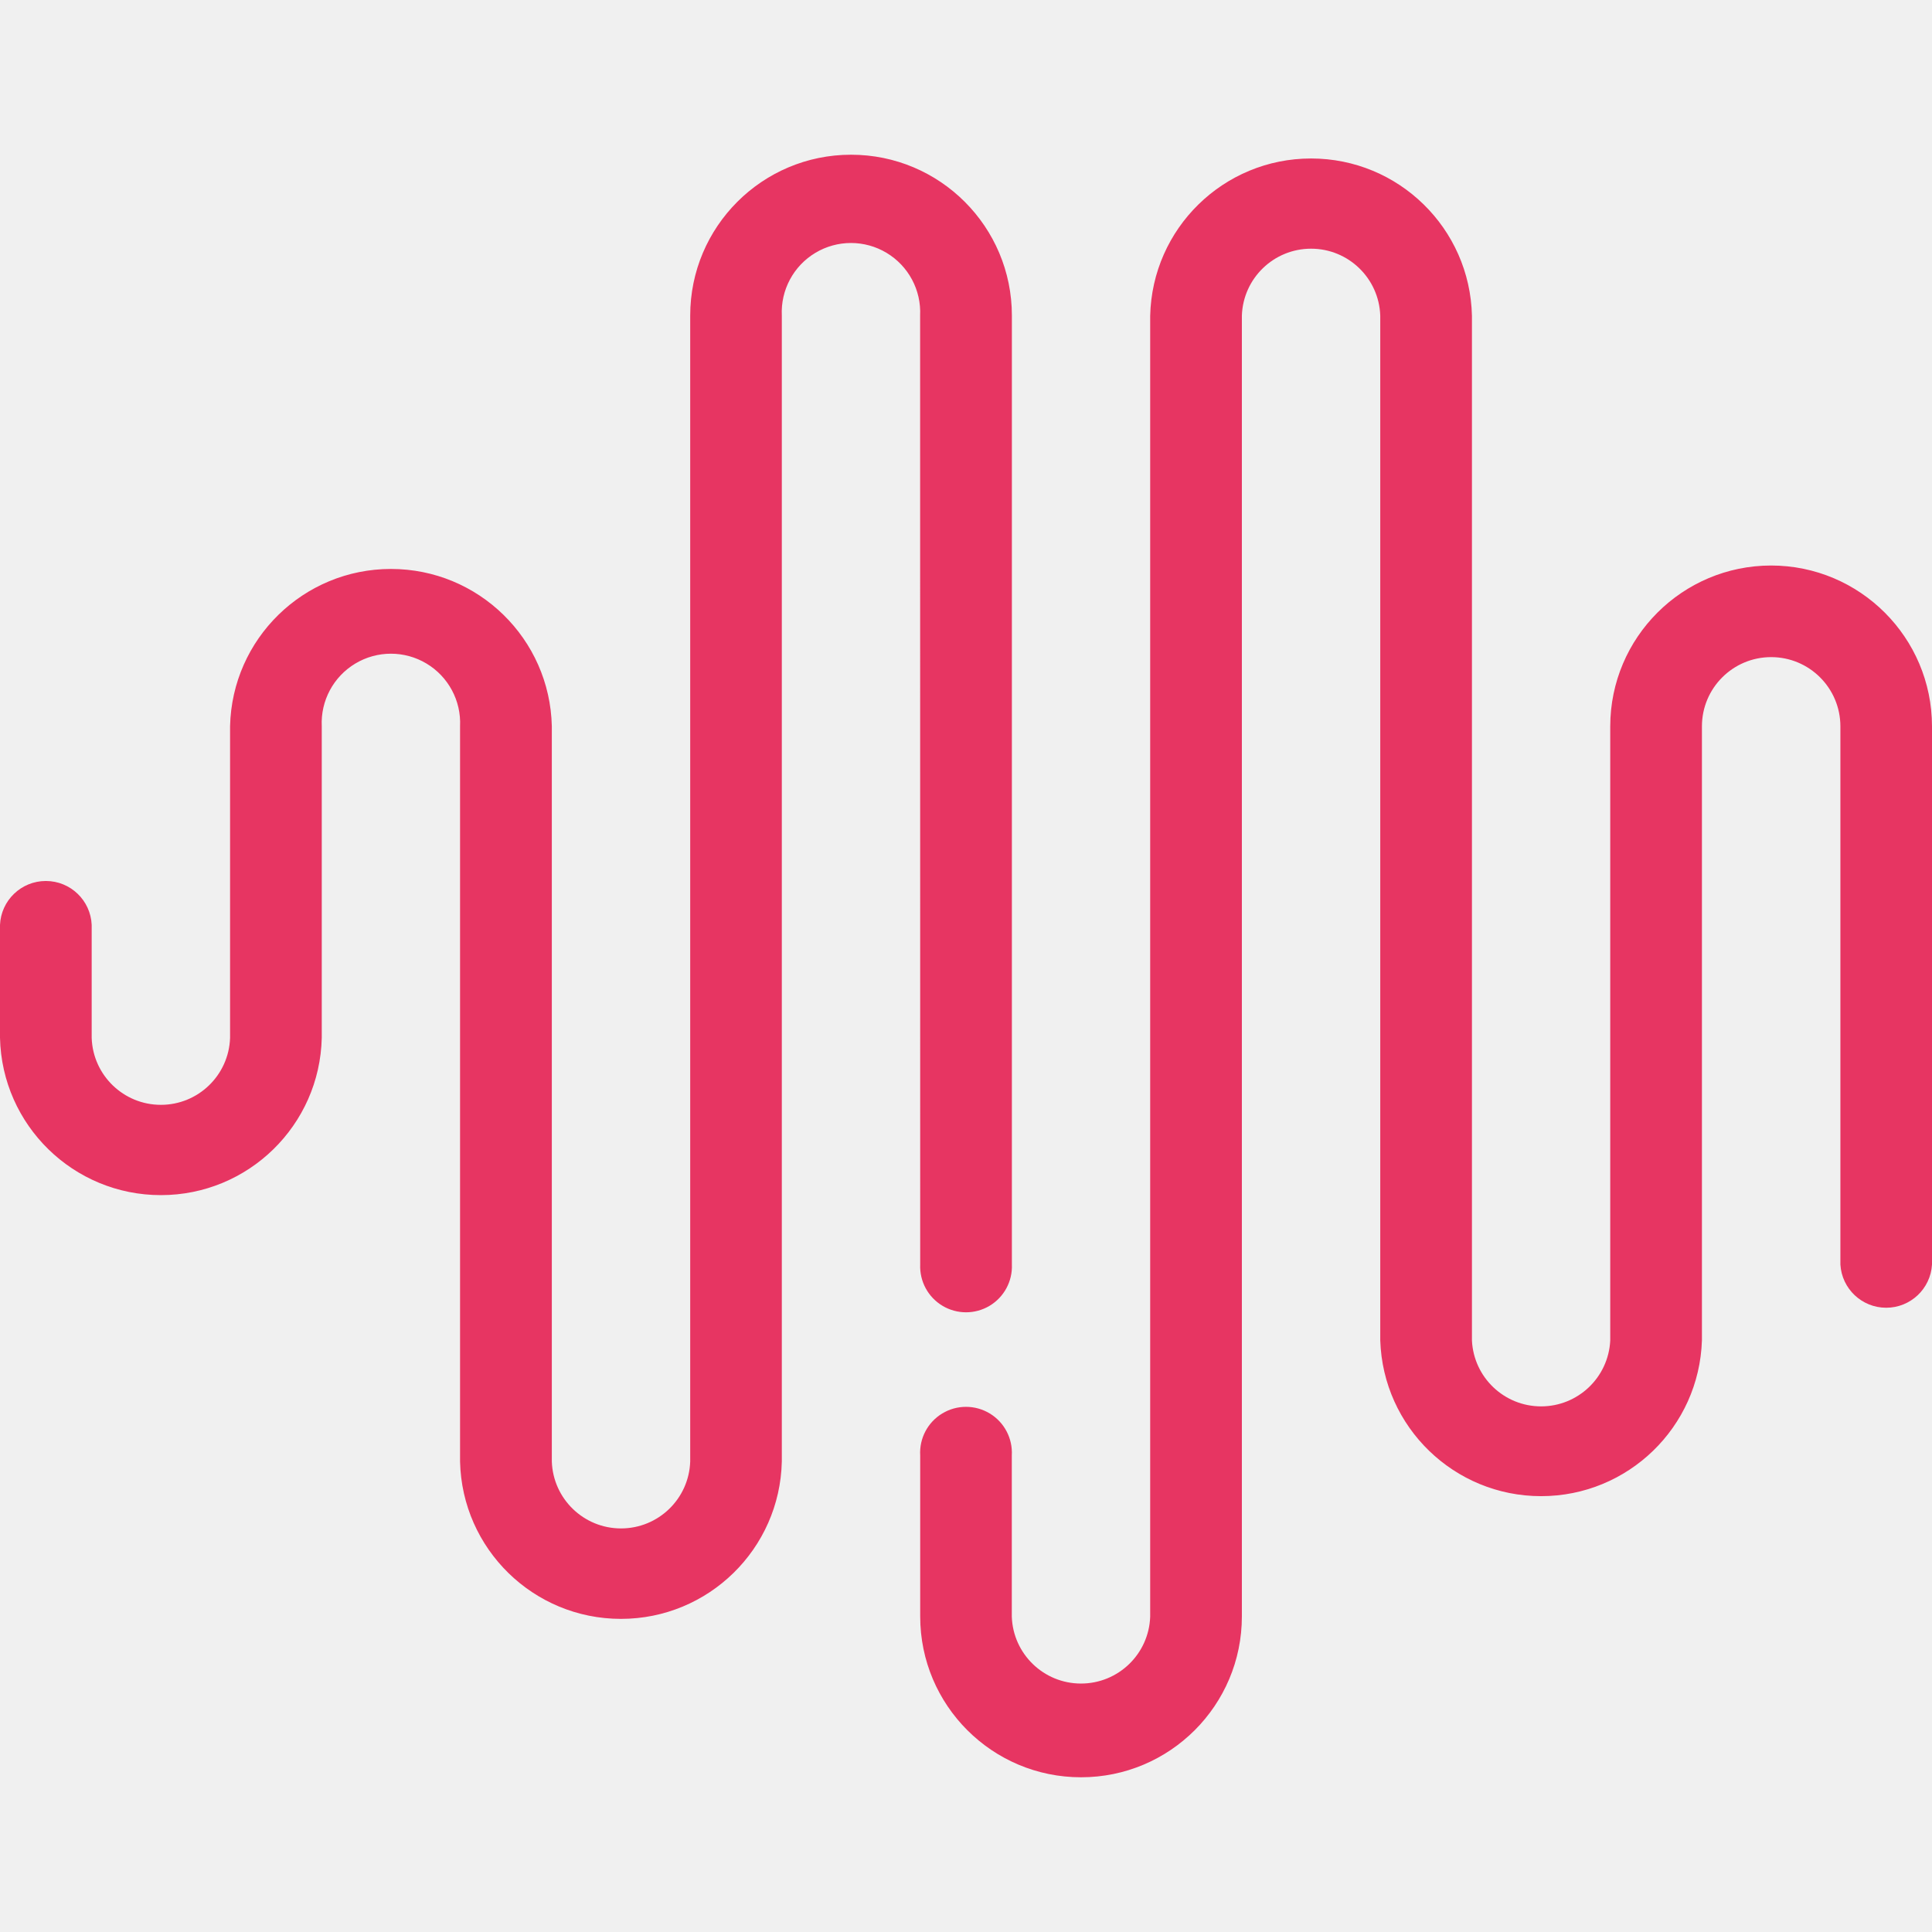
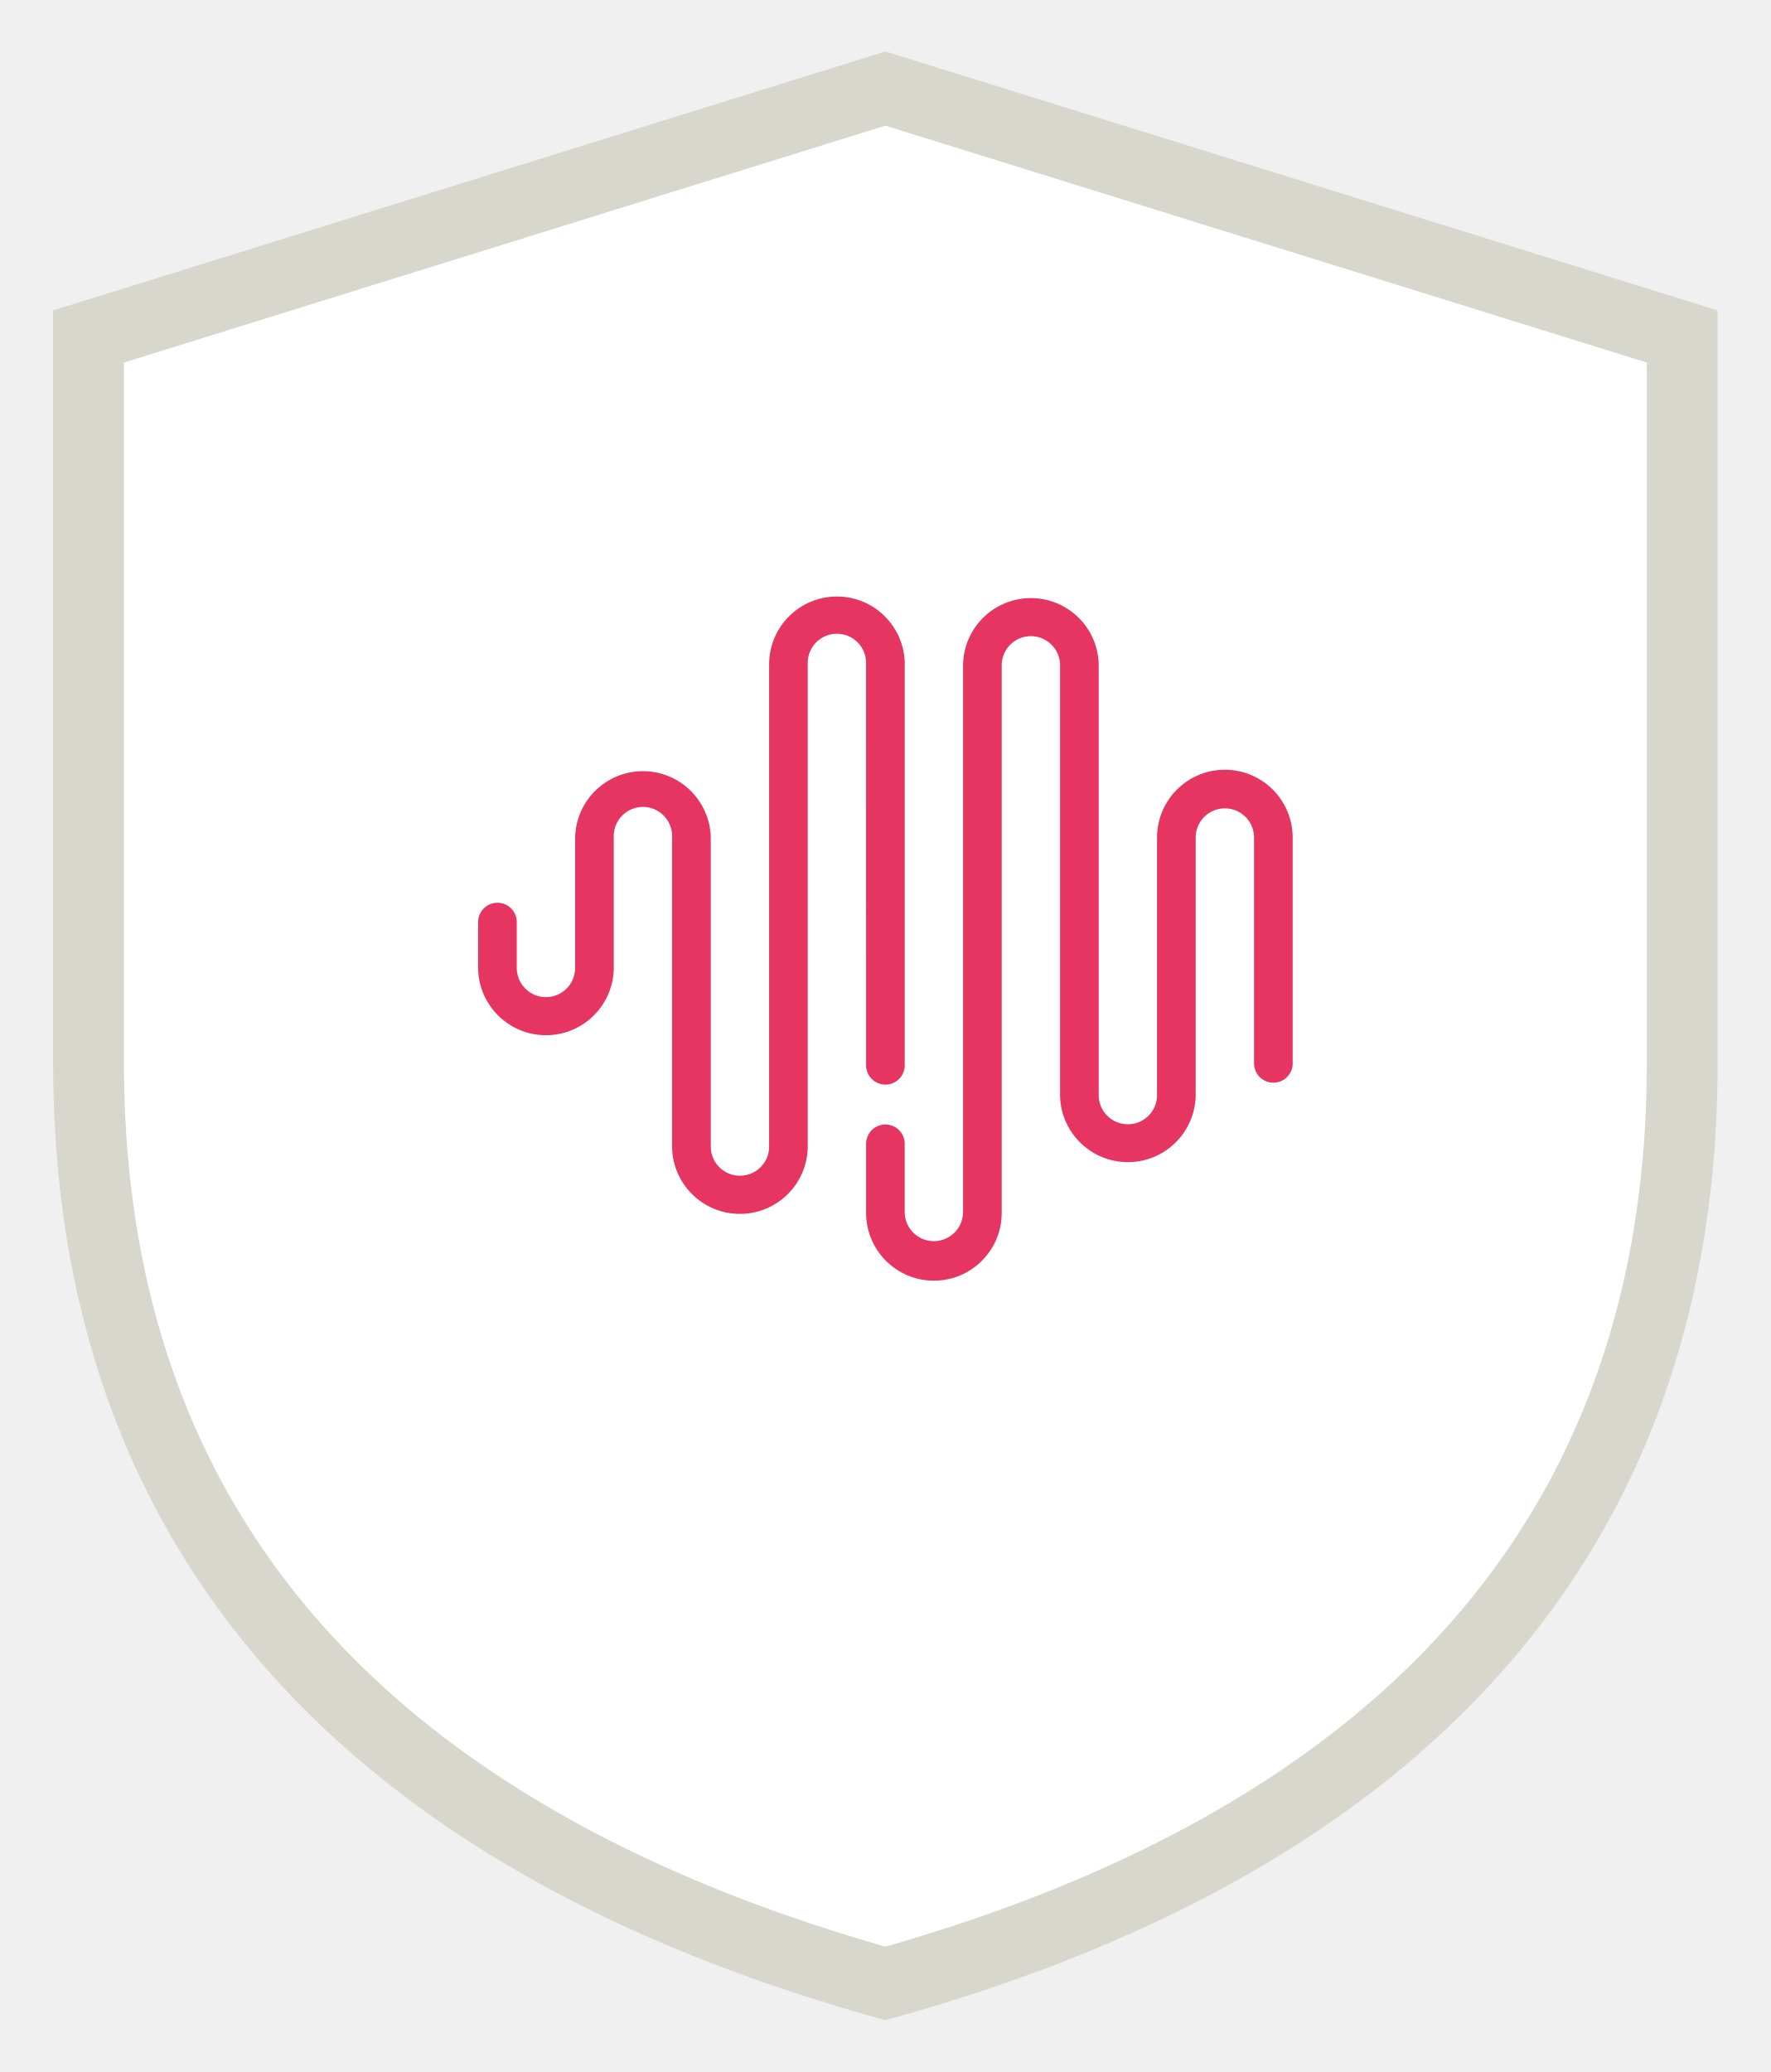
- <svg xmlns="http://www.w3.org/2000/svg" fill="#E73562" role="img" viewBox="0 0 24 24">
-   <path d="M11.43 3.92a.86.86 0 1 0-1.718 0v14.236a1.999 1.999 0 0 1-3.997 0V9.022a.86.86 0 1 0-1.718 0v3.87a1.999 1.999 0 0 1-3.997 0V11.49a.57.57 0 0 1 1.139 0v1.404a.86.86 0 0 0 1.719 0V9.022a1.999 1.999 0 0 1 3.997 0v9.134a.86.86 0 0 0 1.719 0V3.92a1.998 1.998 0 1 1 3.996 0v11.788a.57.57 0 1 1-1.139 0zm10.572 3.105a2 2 0 0 0-1.999 1.997v7.63a.86.86 0 0 1-1.718 0V3.923a1.999 1.999 0 0 0-3.997 0v16.16a.86.86 0 0 1-1.719 0V18.08a.57.57 0 1 0-1.138 0v2a1.998 1.998 0 0 0 3.996 0V3.92a.86.86 0 0 1 1.719 0v12.73a1.999 1.999 0 0 0 3.996 0V9.023a.86.86 0 1 1 1.72 0v6.686a.57.57 0 0 0 1.138 0V9.022a2 2 0 0 0-1.998-1.997" />
+ <svg xmlns="http://www.w3.org/2000/svg" viewBox="0 0 100 117" role="img">
+   <path d="M50 5 L95 19 V60 C95 90 75 105 50 112 C25 105 5 90 5 60 V19 Z" fill="#ffffff" stroke="#d8d7ce" stroke-width="4" />
+   <svg x="27" y="30" width="46" height="46" fill="#E73562" role="img" viewBox="0 0 24 24">
+     <path d="M11.43 3.92a.86.86 0 1 0-1.718 0v14.236a1.999 1.999 0 0 1-3.997 0V9.022a.86.86 0 1 0-1.718 0v3.87a1.999 1.999 0 0 1-3.997 0V11.49a.57.57 0 0 1 1.139 0v1.404a.86.86 0 0 0 1.719 0V9.022a1.999 1.999 0 0 1 3.997 0v9.134a.86.86 0 0 0 1.719 0V3.92a1.998 1.998 0 1 1 3.996 0v11.788a.57.57 0 1 1-1.139 0zm10.572 3.105a2 2 0 0 0-1.999 1.997v7.63a.86.86 0 0 1-1.718 0V3.923a1.999 1.999 0 0 0-3.997 0v16.16a.86.86 0 0 1-1.719 0V18.08a.57.57 0 1 0-1.138 0v2a1.998 1.998 0 0 0 3.996 0V3.92a.86.86 0 0 1 1.719 0v12.73a1.999 1.999 0 0 0 3.996 0V9.023a.86.86 0 1 1 1.72 0v6.686a.57.57 0 0 0 1.138 0V9.022a2 2 0 0 0-1.998-1.997" />
+   </svg>
</svg>
